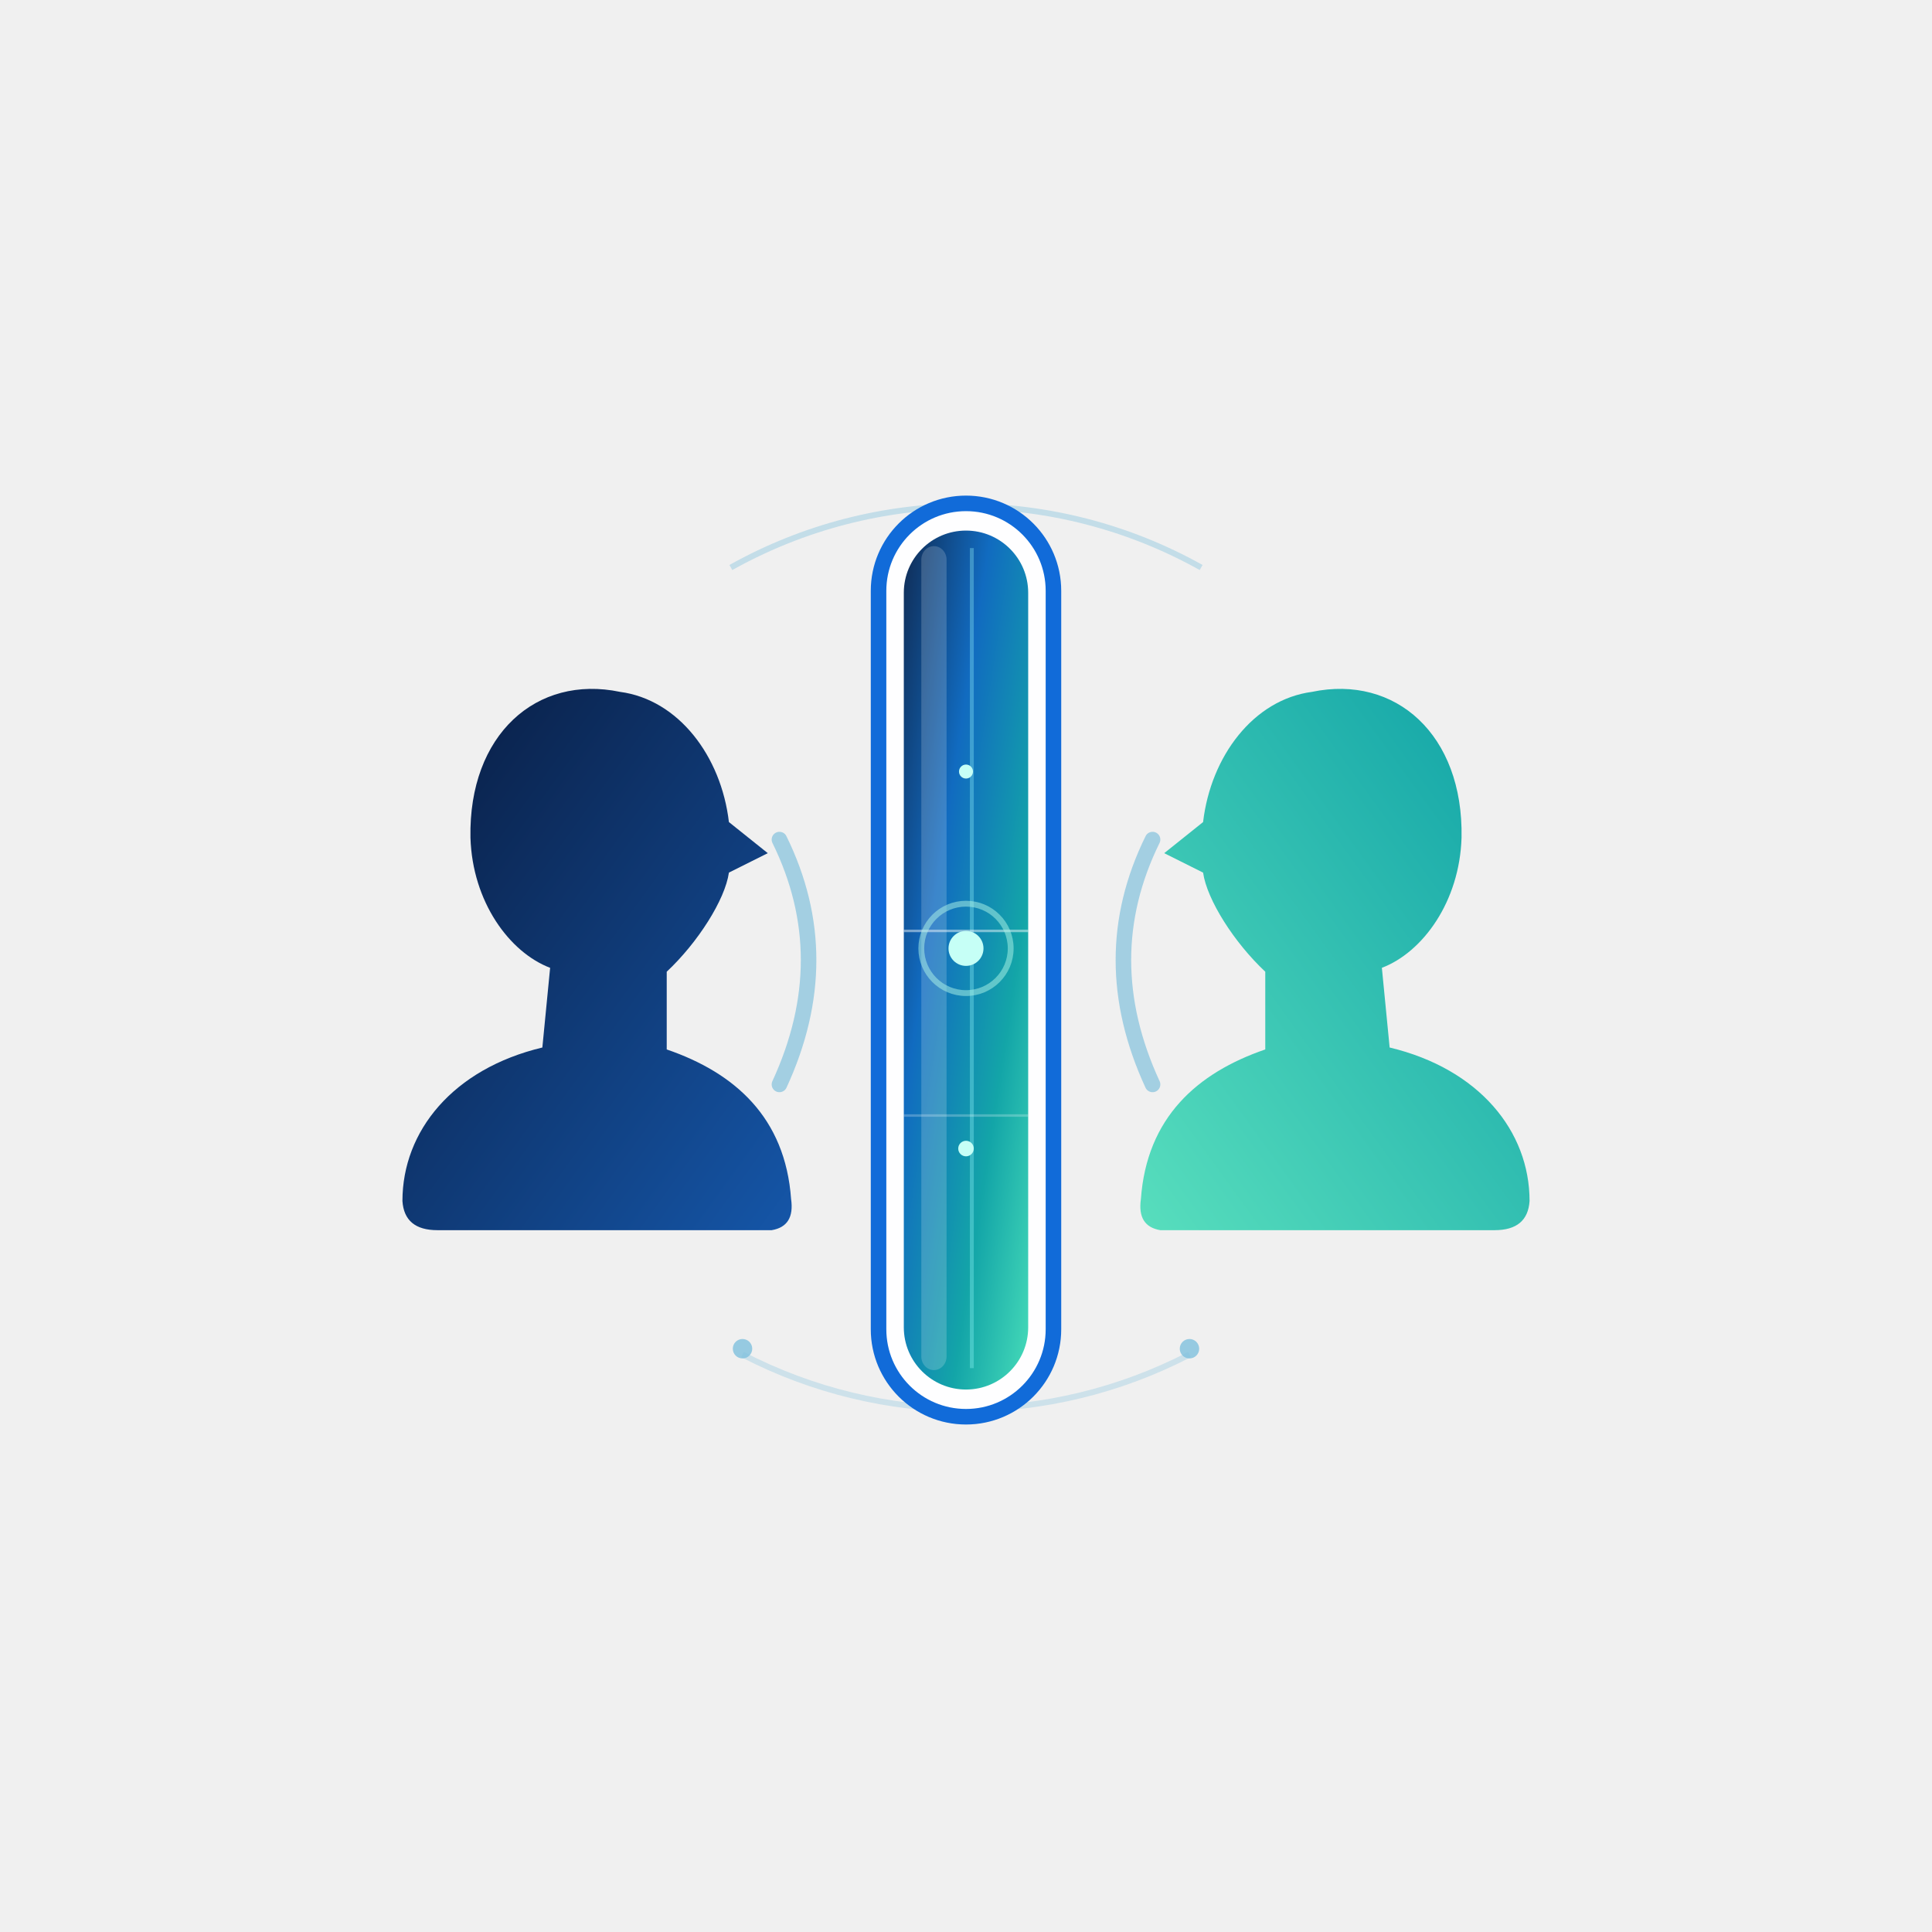
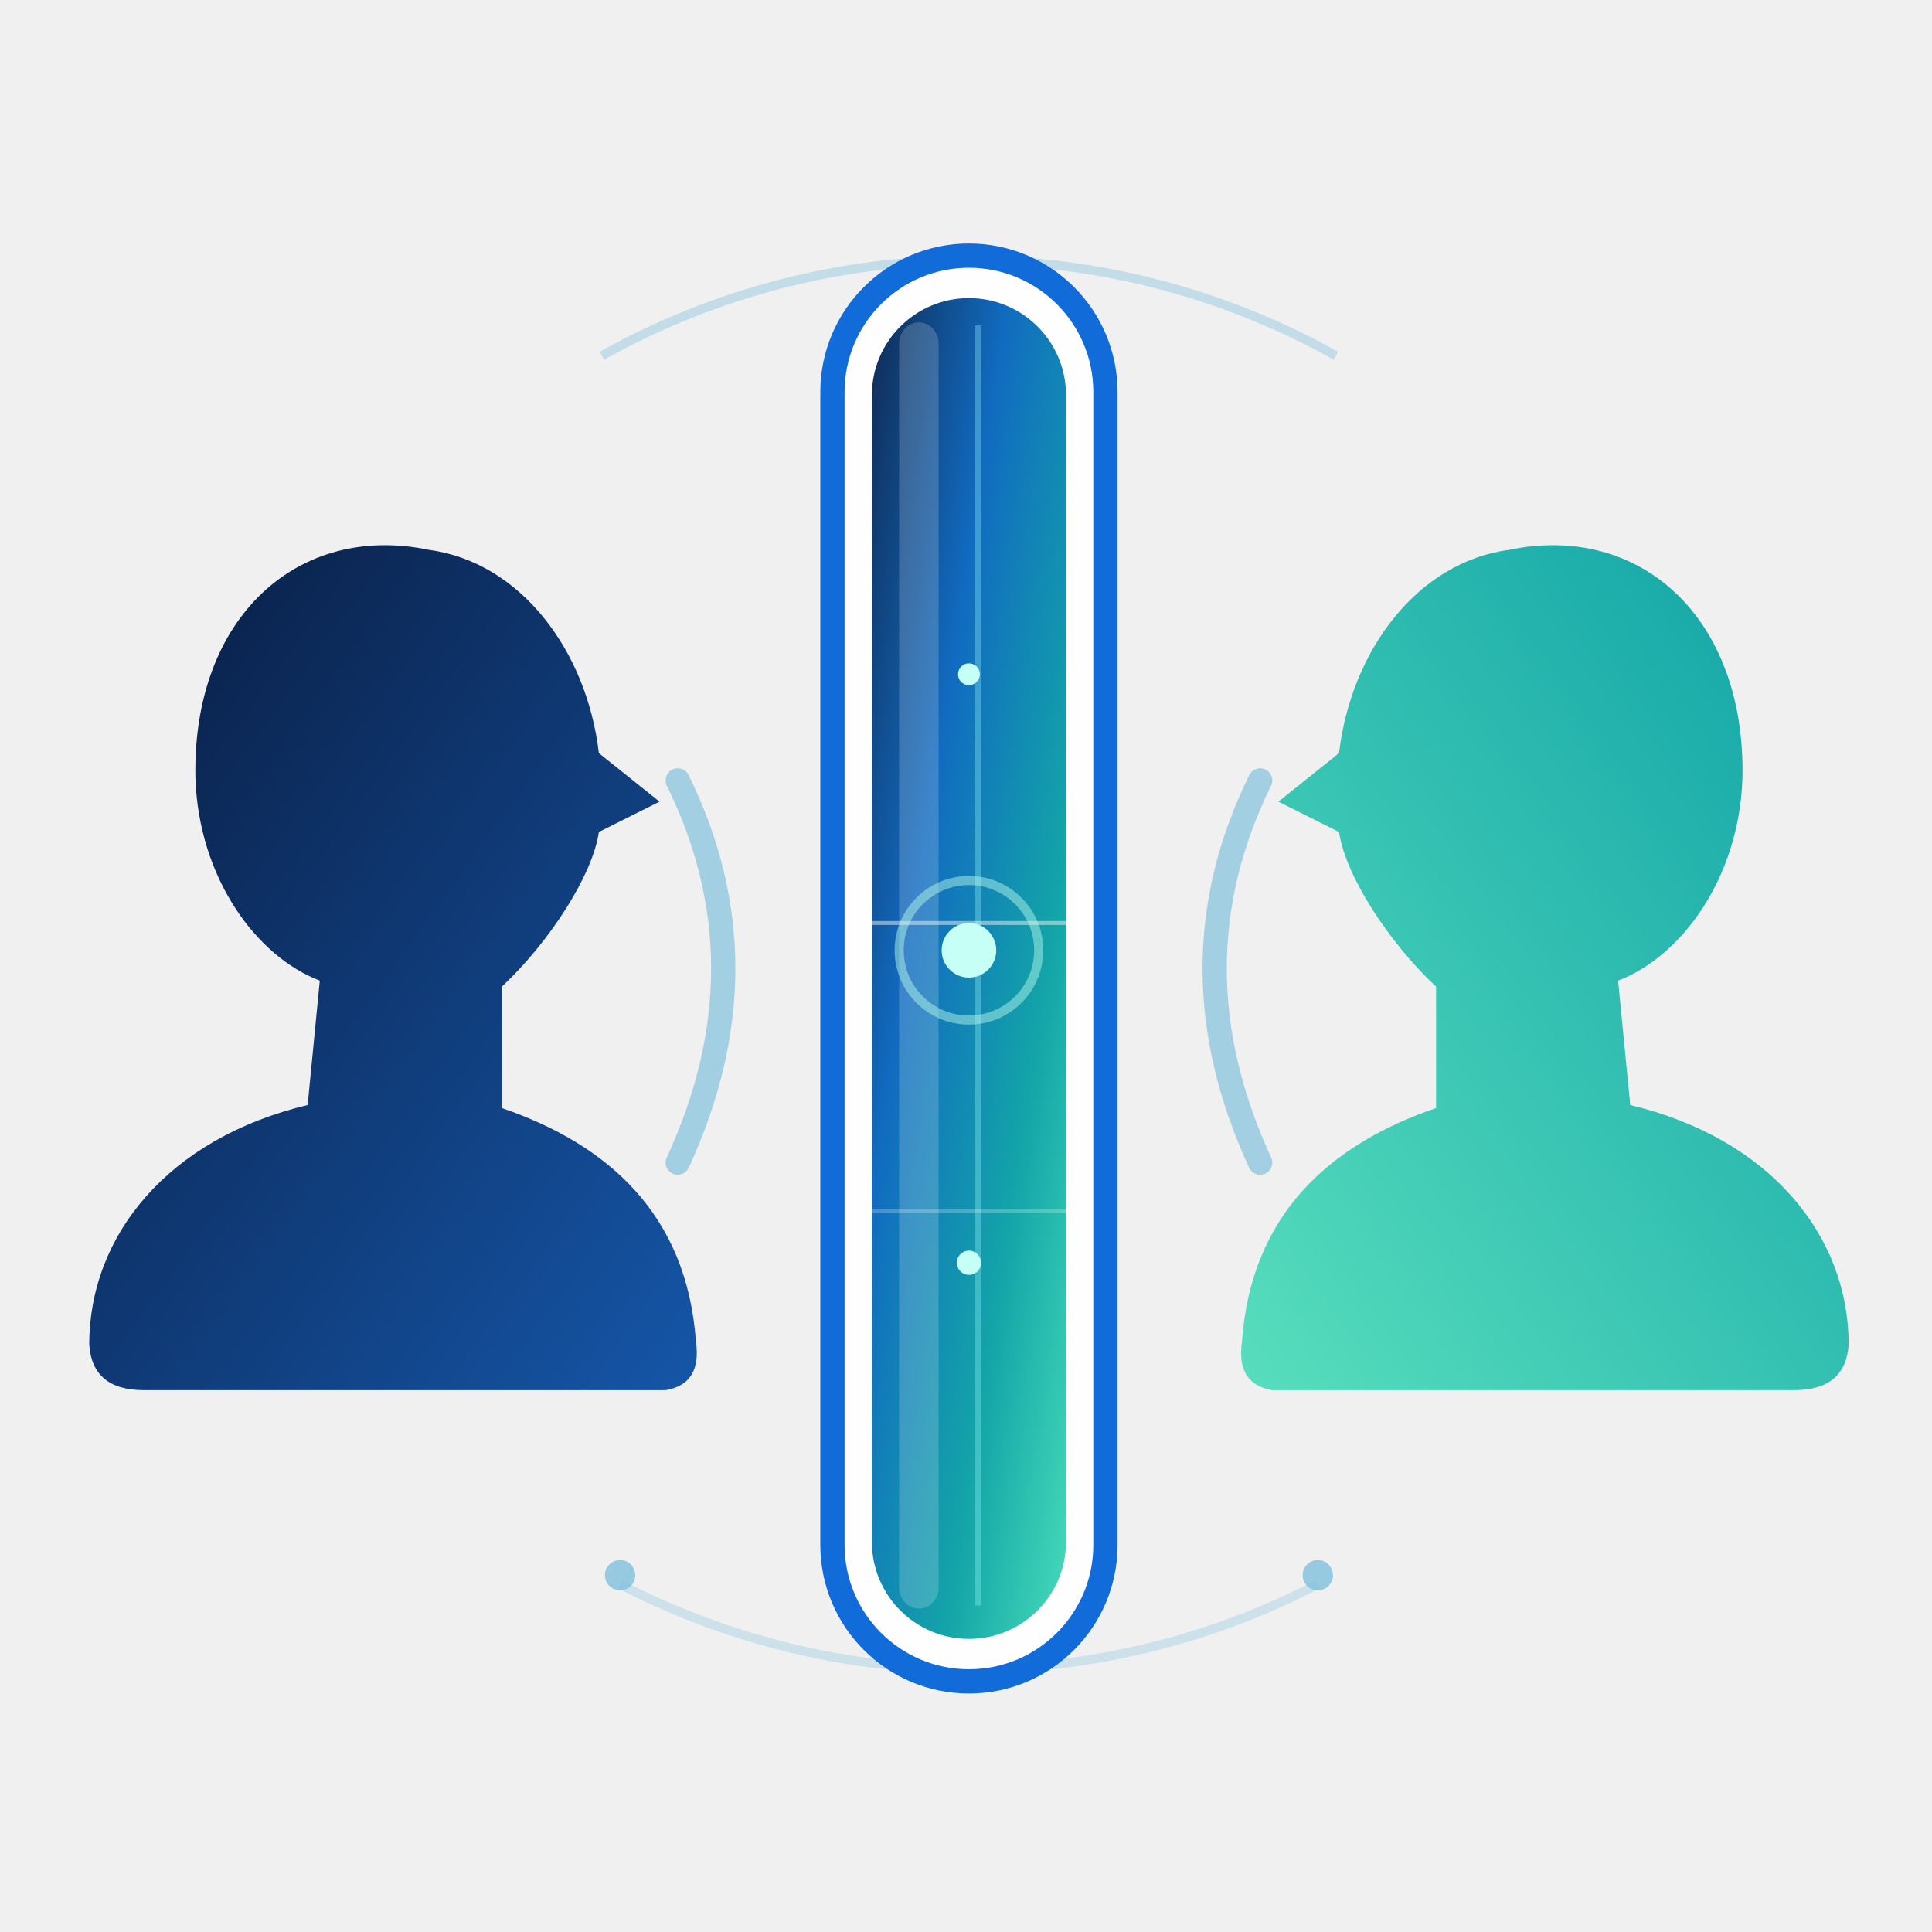
- <svg xmlns="http://www.w3.org/2000/svg" width="1024" height="1024" viewBox="0 0 1024 1024">
+ <svg xmlns="http://www.w3.org/2000/svg" width="656" height="656" viewBox="183 180 656 656">
  <defs>
    <linearGradient id="prism" x1="0" x2="0.95" y1="0" y2="1">
      <stop offset="0" stop-color="#102B54" />
      <stop offset="0.35" stop-color="#116BC0" />
      <stop offset="0.72" stop-color="#13A5A8" />
      <stop offset="1" stop-color="#42D7B7" />
    </linearGradient>
    <linearGradient id="bright" x1="0" y1="0" x2="1" y2="1">
      <stop stop-color="#0C64DD" />
      <stop offset="0.52" stop-color="#168DDB" />
      <stop offset="1" stop-color="#25C3A8" />
    </linearGradient>
    <linearGradient id="titleBanner" gradientUnits="userSpaceOnUse" x1="1320" y1="0" x2="2620" y2="0">
      <stop stop-color="#1574E4" />
      <stop offset=".56" stop-color="#188BD5" />
      <stop offset="1" stop-color="#10B6A7" />
    </linearGradient>
    <linearGradient id="titleBannerLight" gradientUnits="userSpaceOnUse" x1="1320" y1="0" x2="2620" y2="0">
      <stop stop-color="#6BB3FF" />
      <stop offset=".52" stop-color="#51CDDF" />
      <stop offset="1" stop-color="#68DFCA" />
    </linearGradient>
    <linearGradient id="titleHorizontal" gradientUnits="userSpaceOnUse" x1="740" y1="0" x2="2040" y2="0">
      <stop stop-color="#1574E4" />
      <stop offset=".56" stop-color="#188BD5" />
      <stop offset="1" stop-color="#10B6A7" />
    </linearGradient>
    <linearGradient id="titleHorizontalLight" gradientUnits="userSpaceOnUse" x1="740" y1="0" x2="2040" y2="0">
      <stop stop-color="#6BB3FF" />
      <stop offset=".52" stop-color="#51CDDF" />
      <stop offset="1" stop-color="#68DFCA" />
    </linearGradient>
    <linearGradient id="titleSquare" gradientUnits="userSpaceOnUse" x1="350" y1="0" x2="1250" y2="0">
      <stop stop-color="#1574E4" />
      <stop offset=".56" stop-color="#188BD5" />
      <stop offset="1" stop-color="#10B6A7" />
    </linearGradient>
    <linearGradient id="titleSquareLight" gradientUnits="userSpaceOnUse" x1="350" y1="0" x2="1250" y2="0">
      <stop stop-color="#6BB3FF" />
      <stop offset=".52" stop-color="#51CDDF" />
      <stop offset="1" stop-color="#68DFCA" />
    </linearGradient>
    <linearGradient id="leftHead" x1="0" y1="0" x2="1" y2="1">
      <stop stop-color="#091B3F" />
      <stop offset="1" stop-color="#1556A8" />
    </linearGradient>
    <linearGradient id="rightHead" x1="0" y1="0" x2="1" y2="1">
      <stop stop-color="#0EA1A6" />
      <stop offset="1" stop-color="#58DEBD" />
    </linearGradient>
    <linearGradient id="darkbg" x1="0" y1="0" x2="1" y2="1">
      <stop stop-color="#07152D" />
      <stop offset=".5" stop-color="#0E2851" />
      <stop offset="1" stop-color="#0A1B37" />
    </linearGradient>
    <linearGradient id="lightbg" x1="0" y1="0" x2="1" y2="1">
      <stop stop-color="#FCFEFF" />
      <stop offset=".65" stop-color="#F4F9FF" />
      <stop offset="1" stop-color="#EBF9F8" />
    </linearGradient>
    <radialGradient id="halolight">
      <stop stop-color="#B4EAEF" stop-opacity=".62" />
      <stop offset=".57" stop-color="#C3E9FB" stop-opacity=".25" />
      <stop offset="1" stop-color="#FFFFFF" stop-opacity="0" />
    </radialGradient>
    <radialGradient id="halodark">
      <stop stop-color="#1D9BAD" stop-opacity=".32" />
      <stop offset=".60" stop-color="#1985DA" stop-opacity=".12" />
      <stop offset="1" stop-color="#07315C" stop-opacity="0" />
    </radialGradient>
    <linearGradient id="mirrorShine">
      <stop stop-color="#FFFFFF" stop-opacity="0" />
      <stop offset=".39" stop-color="#FFFFFF" stop-opacity=".3" />
      <stop offset=".53" stop-color="#FFFFFF" stop-opacity=".02" />
      <stop offset="1" stop-color="#FFFFFF" stop-opacity="0" />
    </linearGradient>
    <linearGradient id="appGrad" x1="0" y1="0" x2="1" y2="1">
      <stop stop-color="#102C56" />
      <stop offset=".65" stop-color="#071A34" />
      <stop offset="1" stop-color="#061327" />
    </linearGradient>
    <linearGradient id="appLight" x1="0" y1="0" x2="1" y2="1">
      <stop stop-color="#F9FCFF" />
      <stop offset=".65" stop-color="#EDF8FD" />
      <stop offset="1" stop-color="#E9F7F3" />
    </linearGradient>
    <clipPath id="chipclip">
      <rect x="360" y="167" width="80" height="456" rx="40" />
    </clipPath>
  </defs>
  <g transform="translate(100 102) scale(1.03)">
    <path d="M279 193 A248 248 0 0 1 521 193" stroke="#80C0DD" stroke-width="3" stroke-opacity=".4" fill="none" />
    <path d="M285 598 A250 250 0 0 0 515 598" stroke="#80C0DD" stroke-width="3" stroke-opacity=".32" fill="none" />
    <path d="M304 333 Q334 394 304 459" stroke="#80C0DD" stroke-width="8" fill="none" stroke-linecap="round" stroke-opacity=".68" />
    <path d="M496 333 Q466 394 496 459" stroke="#80C0DD" stroke-width="8" fill="none" stroke-linecap="round" stroke-opacity=".68" />
    <path d="M 222 257 C 179 248 144 279 145 332 C 146 365 165 391 186 399 L 182 440 C 136 451 110 483 110 519 Q 111 534 128 534 L 300 534 Q 312 532 310 518 C 307 476 281 453 246 441 L 246 401 C 262 386 276 364 278 350 L 298 340 L 278 324 C 274 290 252 261 222 257 Z" fill="url(#leftHead)" />
    <path d="M 222 257 C 179 248 144 279 145 332 C 146 365 165 391 186 399 L 182 440 C 136 451 110 483 110 519 Q 111 534 128 534 L 300 534 Q 312 532 310 518 C 307 476 281 453 246 441 L 246 401 C 262 386 276 364 278 350 L 298 340 L 278 324 C 274 290 252 261 222 257 Z" transform="translate(800 0) scale(-1 1)" fill="url(#rightHead)" />
    <rect x="355" y="160" width="90" height="470" rx="45" fill="#FEFEFF" stroke="#116BD9" stroke-width="8" />
    <rect x="368" y="174" width="64" height="442" rx="32" fill="url(#prism)" />
    <rect x="377" y="182" width="13" height="424" rx="7" fill="#FFFFFF" opacity=".18" />
    <path d="M403 183 V605" stroke="#9DFFFF" stroke-opacity=".32" stroke-width="2" />
    <path d="M368 380 H432" stroke="#FFFFFF" stroke-width="1.3" stroke-opacity=".45" />
    <path d="M368 475 H432" stroke="#FFFFFF" stroke-width="1.3" stroke-opacity=".24" />
    <circle cx="400" cy="389" r="9" fill="#C6FFF6" />
    <circle cx="400" cy="389" r="23" fill="none" stroke="#B0F7E9" stroke-opacity=".5" stroke-width="3" />
    <circle cx="400" cy="298" r="3.6" fill="#C6FFF6" />
    <circle cx="400" cy="492" r="4" fill="#C6FFF6" />
    <circle cx="285" cy="595" r="5" fill="#80C0DD" opacity=".8" />
    <circle cx="515" cy="595" r="5" fill="#80C0DD" opacity=".8" />
  </g>
</svg>
